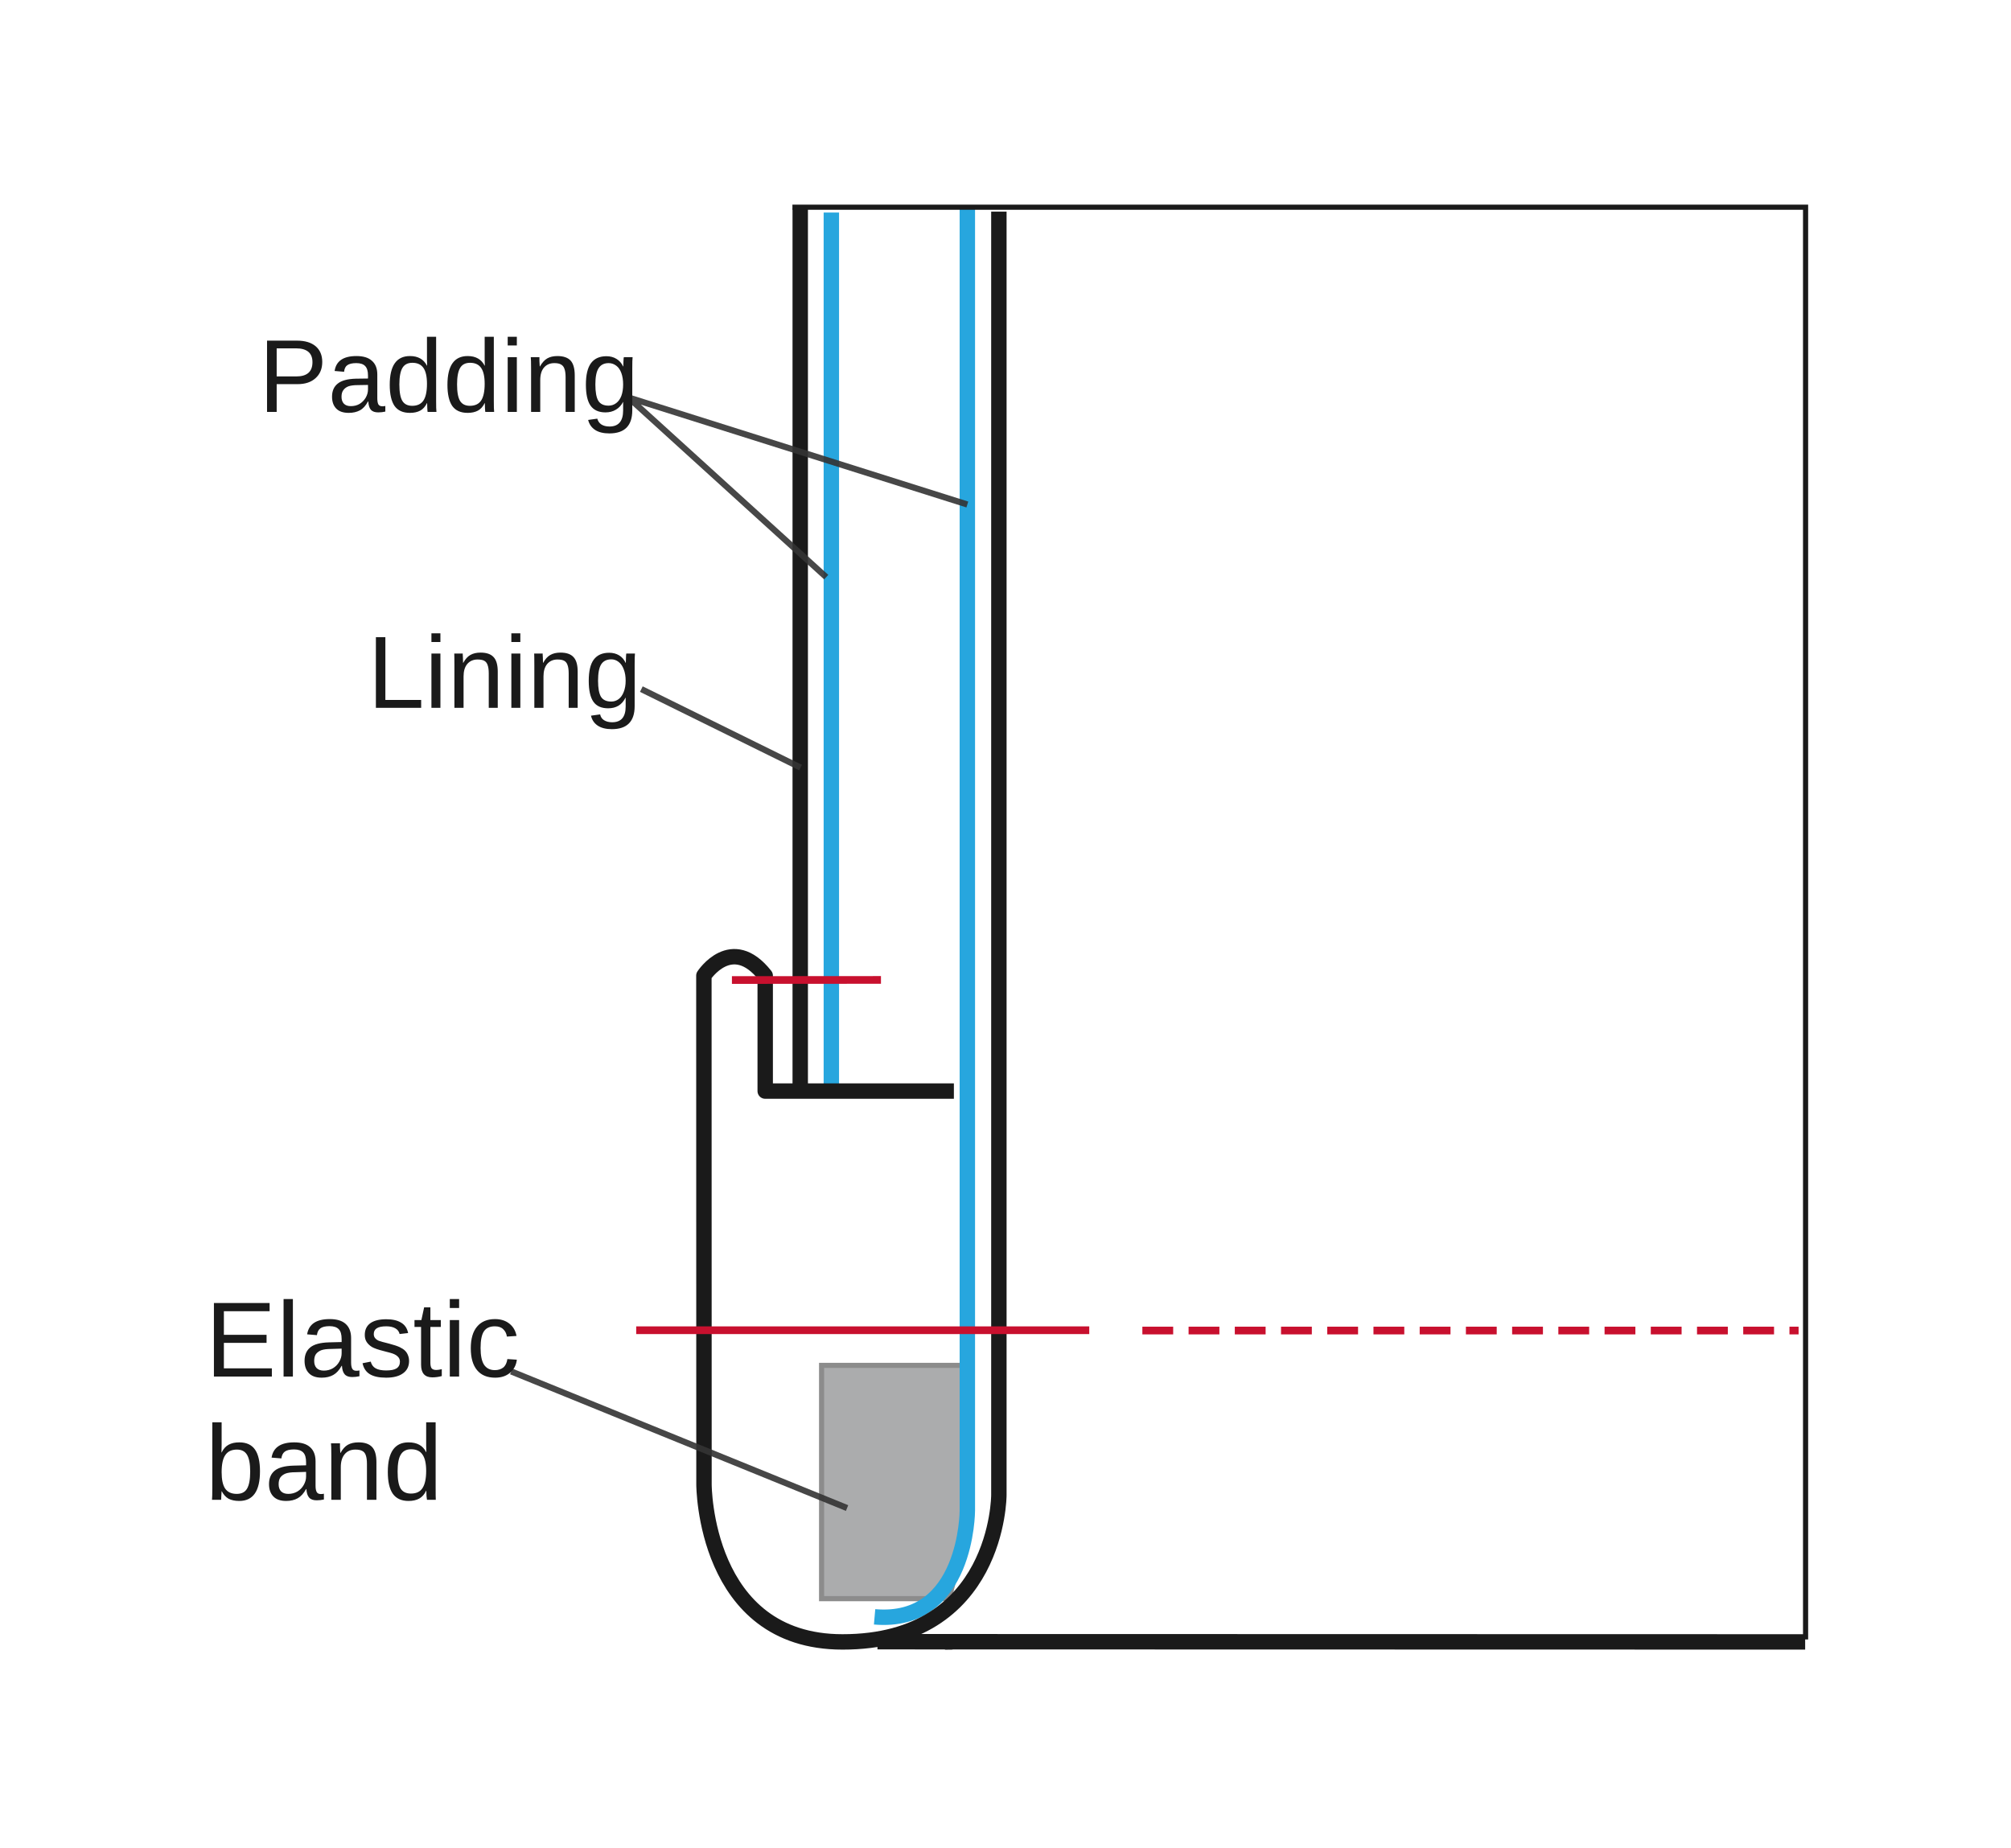
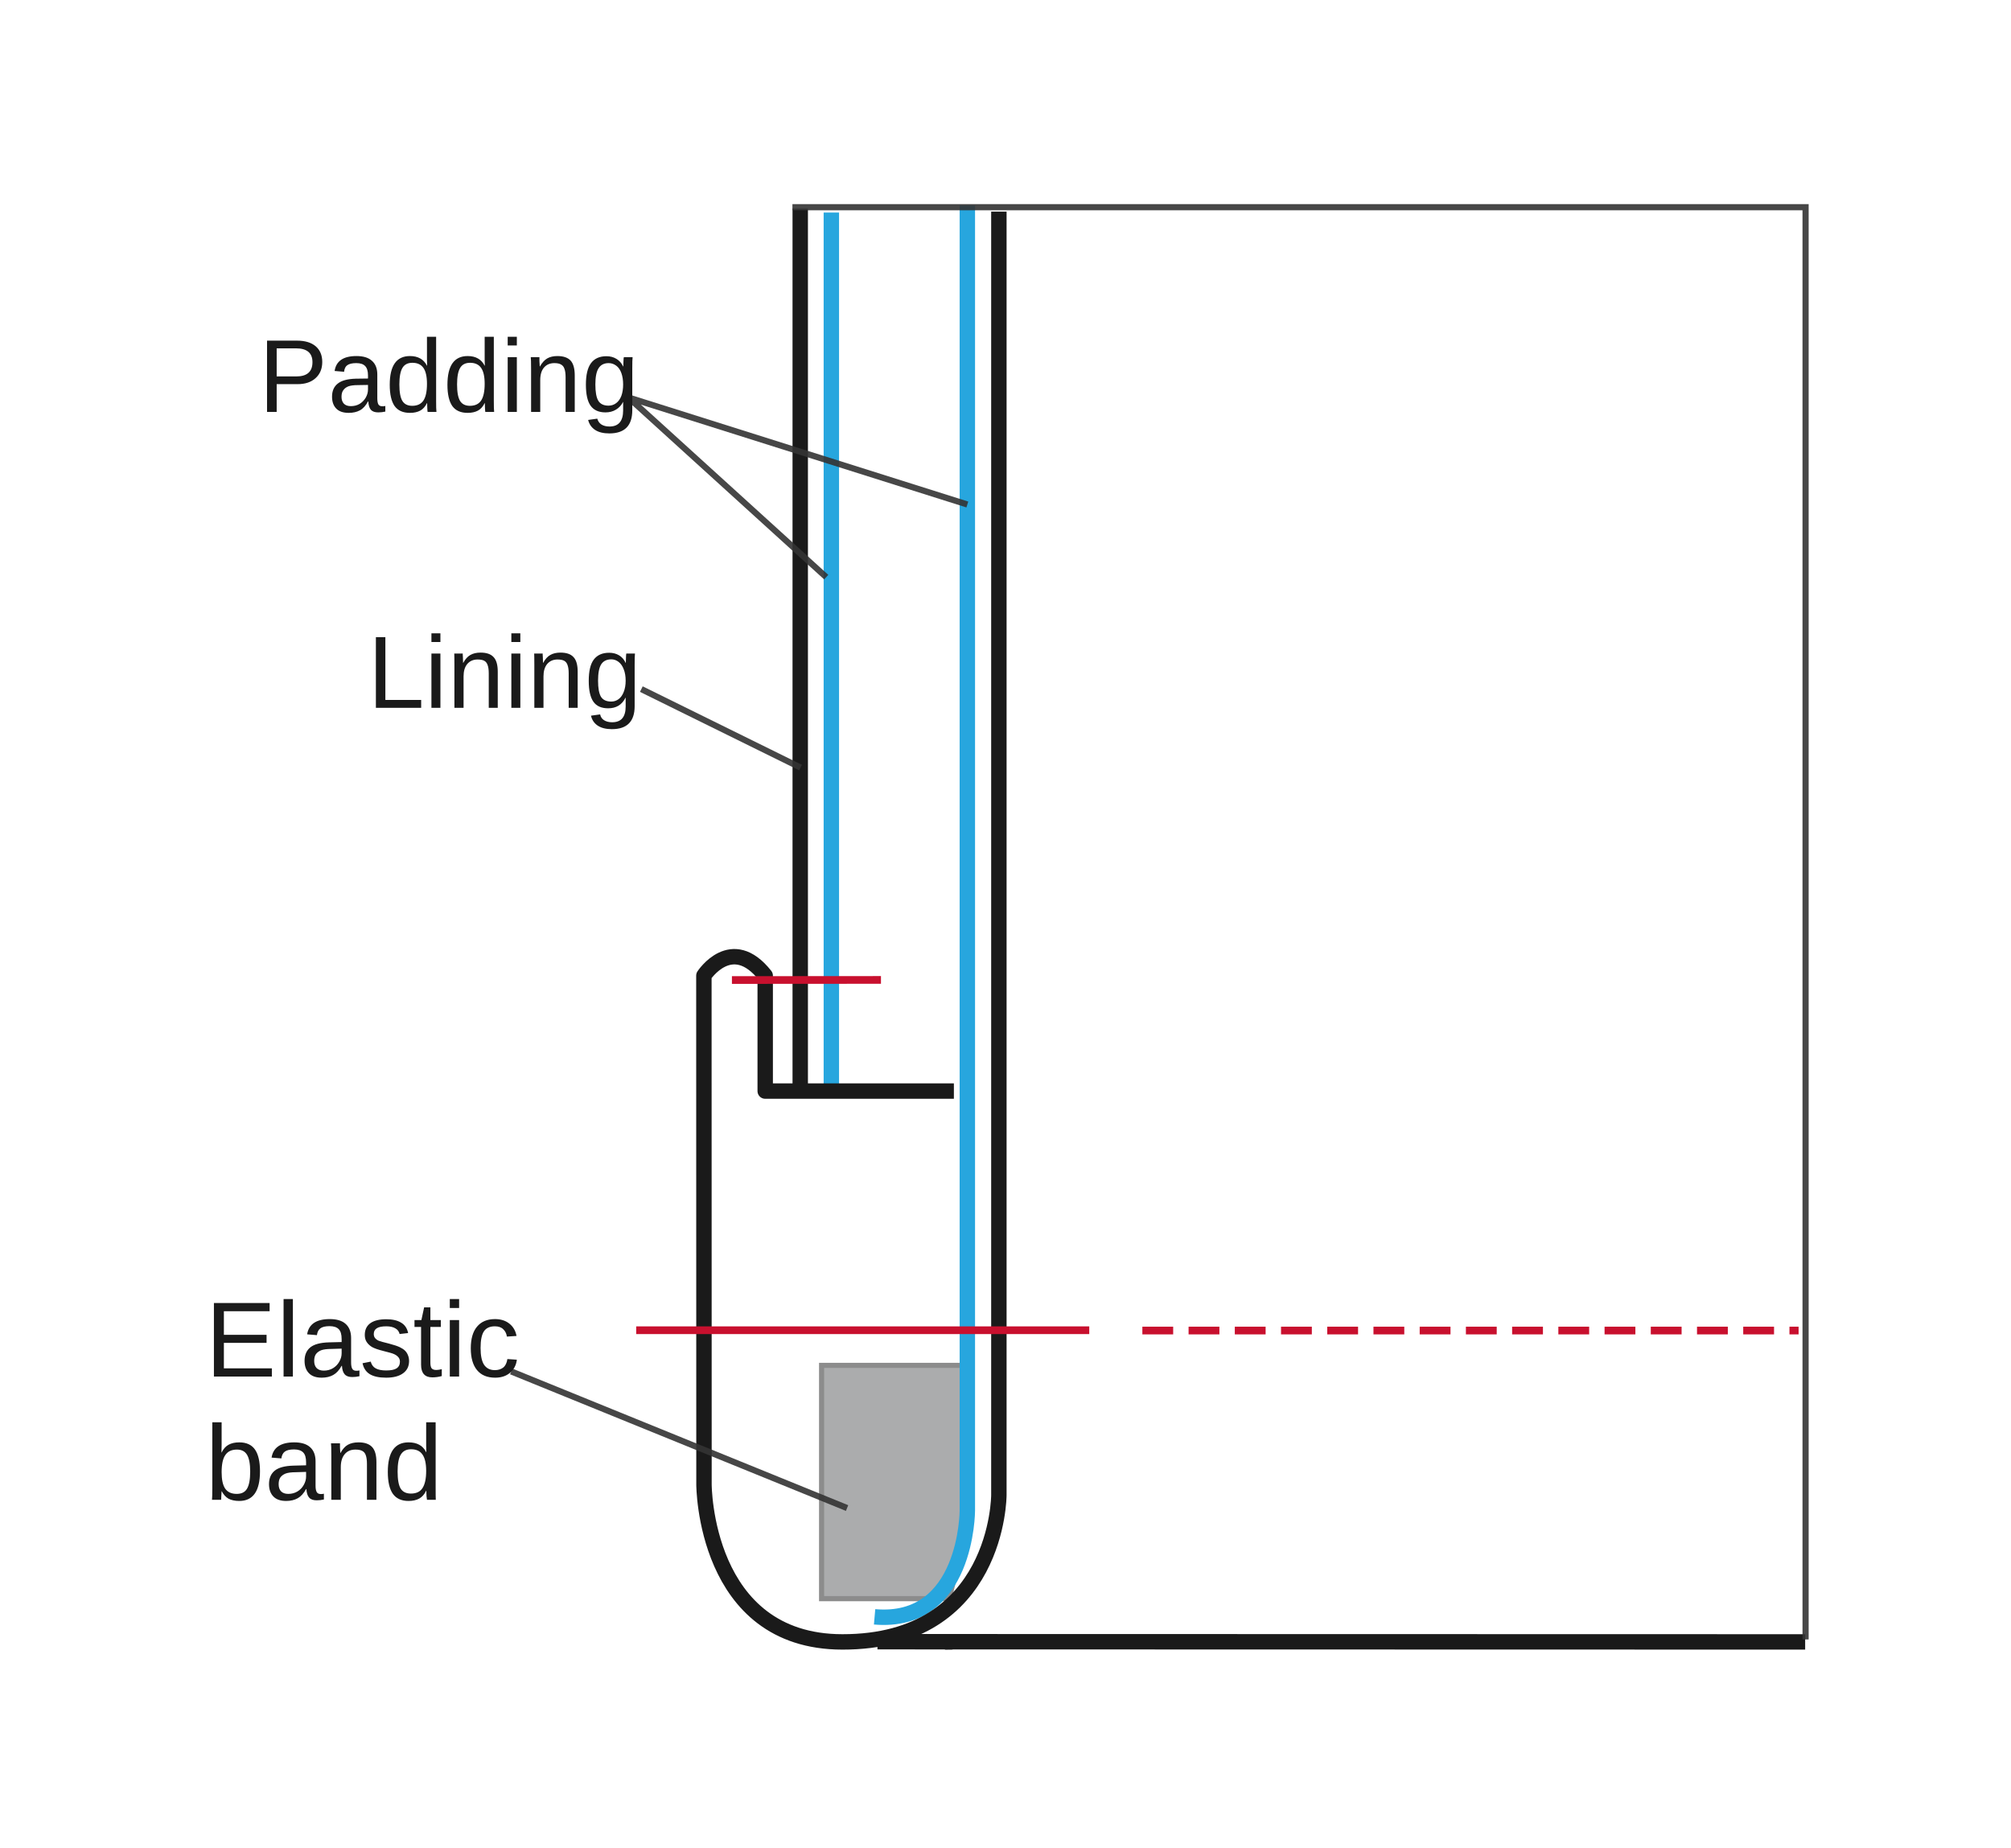
<svg xmlns="http://www.w3.org/2000/svg" viewBox="45.43 13.20 195.79 179.83">
  <g id="role-fill_elastic" data-role="fill_elastic">
    <path d="M 125.42 168.82 L 125.42 146.11 L 139.16 146.11 L 139.16 163.61 C 137.97 168.11 137.86 168.82 137.86 168.82 L 125.42 168.82 Z" style="stroke:#666666;stroke-width:0.5;stroke-dasharray:none;fill:#8F9092;opacity:0.75" data-role="fill_elastic" data-elem-key="67e204d62eed35da" data-group-key="fill_elastic|#1a1a1a|#27a6de|1.0|false" />
  </g>
  <g id="role-boundary_fragment" data-role="boundary_fragment">
    <path d="M 139.61 33.20 L 139.61 160.25 C 139.61 160.25 139.61 171.38 130.58 170.59" style="stroke:#27A6DE;stroke-width:1.5;stroke-dasharray:none;fill:none;stroke-linecap:butt;opacity:1" data-role="boundary_fragment" data-elem-key="7fbbc2c2e2ec0eb6" data-group-key="boundary_fragment|#27a6de|none|2.5|false" />
    <path d="M 126.37 33.89 L 126.37 119.92" style="stroke:#27A6DE;stroke-width:1.5;stroke-dasharray:none;fill:none;stroke-linecap:butt;opacity:1" data-role="boundary_fragment" data-elem-key="a6e8f1f916febd26" data-group-key="boundary_fragment|#27a6de|none|2.5|false" />
  </g>
  <g id="role-contour_outer" data-role="contour_outer">
    <path d="M 142.68 33.80 L 142.68 158.74 C 142.68 158.74 142.68 173.04 127.45 173.03 C 113.97 173.03 113.97 157.71 113.97 157.71 L 113.96 108.17 C 113.96 108.17 116.66 104.03 119.93 108.17 L 119.93 119.41 L 138.30 119.41" style="stroke:#1A1A1A;stroke-width:1.5;stroke-dasharray:none;fill:none;stroke-linecap:butt;stroke-linejoin:round;opacity:1" data-role="contour_outer" data-elem-key="49aecaca5f040246" data-group-key="contour_outer|#1a1a1a|none|1.5|false" />
    <path d="M 130.86 173.01 L 221.18 173.03" style="stroke:#1A1A1A;stroke-width:1.5;stroke-dasharray:none;fill:none;stroke-linecap:butt;stroke-linejoin:round;opacity:1" data-role="contour_outer" data-elem-key="fb5f554adb641eb5" data-group-key="contour_outer|#1a1a1a|none|1.5|false" />
-     <path d="M 137.42 173.03 L 138.16 173.02" style="stroke:#1A1A1A;stroke-width:1.5;stroke-dasharray:none;fill:none;stroke-linecap:butt;stroke-linejoin:round;opacity:1" data-role="contour_outer" data-elem-key="2f47837826e2809d" data-group-key="contour_outer|#1a1a1a|none|1.41|false" />
+     <path d="M 137.42 173.03 L 138.16 173.02" style="stroke:#1A1A1A;stroke-width:1.5;stroke-dasharray:none;fill:none;stroke-linecap:butt;stroke-linejoin:round;opacity:1" data-role="contour_outer" data-elem-key="2f47837826e2809d" data-group-key="contour_outer|#1a1a1a|none|1.4|false" />
  </g>
  <g id="role-stitch_edge" data-role="stitch_edge">
    <path d="M 151.48 142.69 L 107.37 142.69" style="stroke:#C8102E;stroke-width:0.75;stroke-dasharray:none;fill:none;stroke-linecap:butt;opacity:1" data-role="stitch_edge" data-elem-key="d7389063257ad996" data-group-key="stitch_edge|#e02020|none|1.0|false" />
  </g>
  <g id="role-contour_outer" data-role="contour_outer">
    <path d="M 123.34 33.51 L 123.34 119.90" style="stroke:#1A1A1A;stroke-width:1.5;stroke-dasharray:none;fill:none;stroke-linecap:butt;stroke-linejoin:round;opacity:1" data-role="contour_outer" data-elem-key="9a13970c0de51bb1" data-group-key="contour_outer|#1a1a1a|none|1.5|false" />
  </g>
  <g id="role-stitch_edge" data-role="stitch_edge">
    <path d="M 131.20 108.59 L 116.69 108.60" style="stroke:#C8102E;stroke-width:0.75;stroke-dasharray:none;fill:none;stroke-linecap:butt;opacity:1" data-role="stitch_edge" data-elem-key="25ca0871f7990297" data-group-key="stitch_edge|#e02020|none|1.0|false" />
  </g>
  <g id="role-stitch_thru" data-role="stitch_thru">
    <path d="M 156.65 142.72 L 220.54 142.72" style="stroke:#C8102E;stroke-width:0.75;stroke-dasharray:3 1.5;fill:none;stroke-linecap:butt;opacity:1" data-role="stitch_thru" data-elem-key="8393ec8ed4ad0e6e" data-group-key="stitch_thru|#e02020|none|1.0|true" />
  </g>
  <g id="role-callout_line" data-role="callout_line">
-     <path d="M 139.61 62.31 L 106.61 51.89 L 125.87 69.38" style="stroke:#333333;stroke-width:0.6;stroke-dasharray:none;fill:none;stroke-linecap:butt;opacity:0.9" data-role="callout_line" data-elem-key="9cb022d85cbabd8c" data-group-key="callout_line|#1a1a1a|none|0.75|false" />
-   </g>
-   <g id="role-break_line" data-role="break_line">
-     <path d="M 221.22 172.79 L 221.22 33.37 L 122.58 33.37" style="stroke:#1A1A1A;stroke-width:0.5;stroke-dasharray:none;fill:none;stroke-linecap:butt;opacity:1" data-role="break_line" data-elem-key="2ba530b725ab06de" data-group-key="break_line|#1a1a1a|none|0.75|false" />
-   </g>
-   <g id="role-callout_line" data-role="callout_line">
-     <path d="M 107.87 80.28 L 123.37 87.92" style="stroke:#333333;stroke-width:0.6;stroke-dasharray:none;fill:none;stroke-linecap:butt;opacity:0.9" data-role="callout_line" data-elem-key="8b99568c853e1064" data-group-key="callout_line|#1a1a1a|none|0.75|false" />
-     <path d="M 127.90 160.00 L 95.20 146.70" style="stroke:#333333;stroke-width:0.6;stroke-dasharray:none;fill:none;stroke-linecap:butt;opacity:0.9" data-role="callout_line" data-elem-key="21878df7b744e431" data-group-key="callout_line|#1a1a1a|none|0.75|false" />
+     <path d="M 139.61 62.31 L 106.61 51.89 L 125.87 69.38" style="stroke:#333333;stroke-width:0.6;stroke-dasharray:none;fill:none;stroke-linecap:butt;opacity:0.9" data-role="callout_line" data-elem-key="9cb022d85cbabd8c" data-group-key="callout_line|#1a1a1a|none|0.8|false" />
+     <path d="M 221.22 172.79 L 221.22 33.37 L 122.58 33.37" style="stroke:#333333;stroke-width:0.6;stroke-dasharray:none;fill:none;stroke-linecap:butt;opacity:0.9" data-role="callout_line" data-elem-key="2ba530b725ab06de" data-group-key="callout_line|#1a1a1a|none|0.8|false" />
+     <path d="M 107.87 80.28 L 123.37 87.92" style="stroke:#333333;stroke-width:0.6;stroke-dasharray:none;fill:none;stroke-linecap:butt;opacity:0.9" data-role="callout_line" data-elem-key="8b99568c853e1064" data-group-key="callout_line|#1a1a1a|none|0.8|false" />
+     <path d="M 127.90 160.00 L 95.20 146.70" style="stroke:#333333;stroke-width:0.6;stroke-dasharray:none;fill:none;stroke-linecap:butt;opacity:0.9" data-role="callout_line" data-elem-key="21878df7b744e431" data-group-key="callout_line|#1a1a1a|none|0.8|false" />
  </g>
  <g id="role-label" data-role="label" data-trace-ignore="1">
    <text x="65.4" y="147.2" font-family="Arial, sans-serif" font-size="10.4" fill="#1A1A1A">Elastic</text>
    <text x="65.4" y="159.2" font-family="Arial, sans-serif" font-size="10.4" fill="#1A1A1A">band</text>
    <text x="70.6" y="53.3" font-family="Arial, sans-serif" font-size="10.1" fill="#1A1A1A">Padding</text>
    <text x="81.2" y="82.1" font-family="Arial, sans-serif" font-size="10.0" fill="#1A1A1A">Lining</text>
  </g>
</svg>
